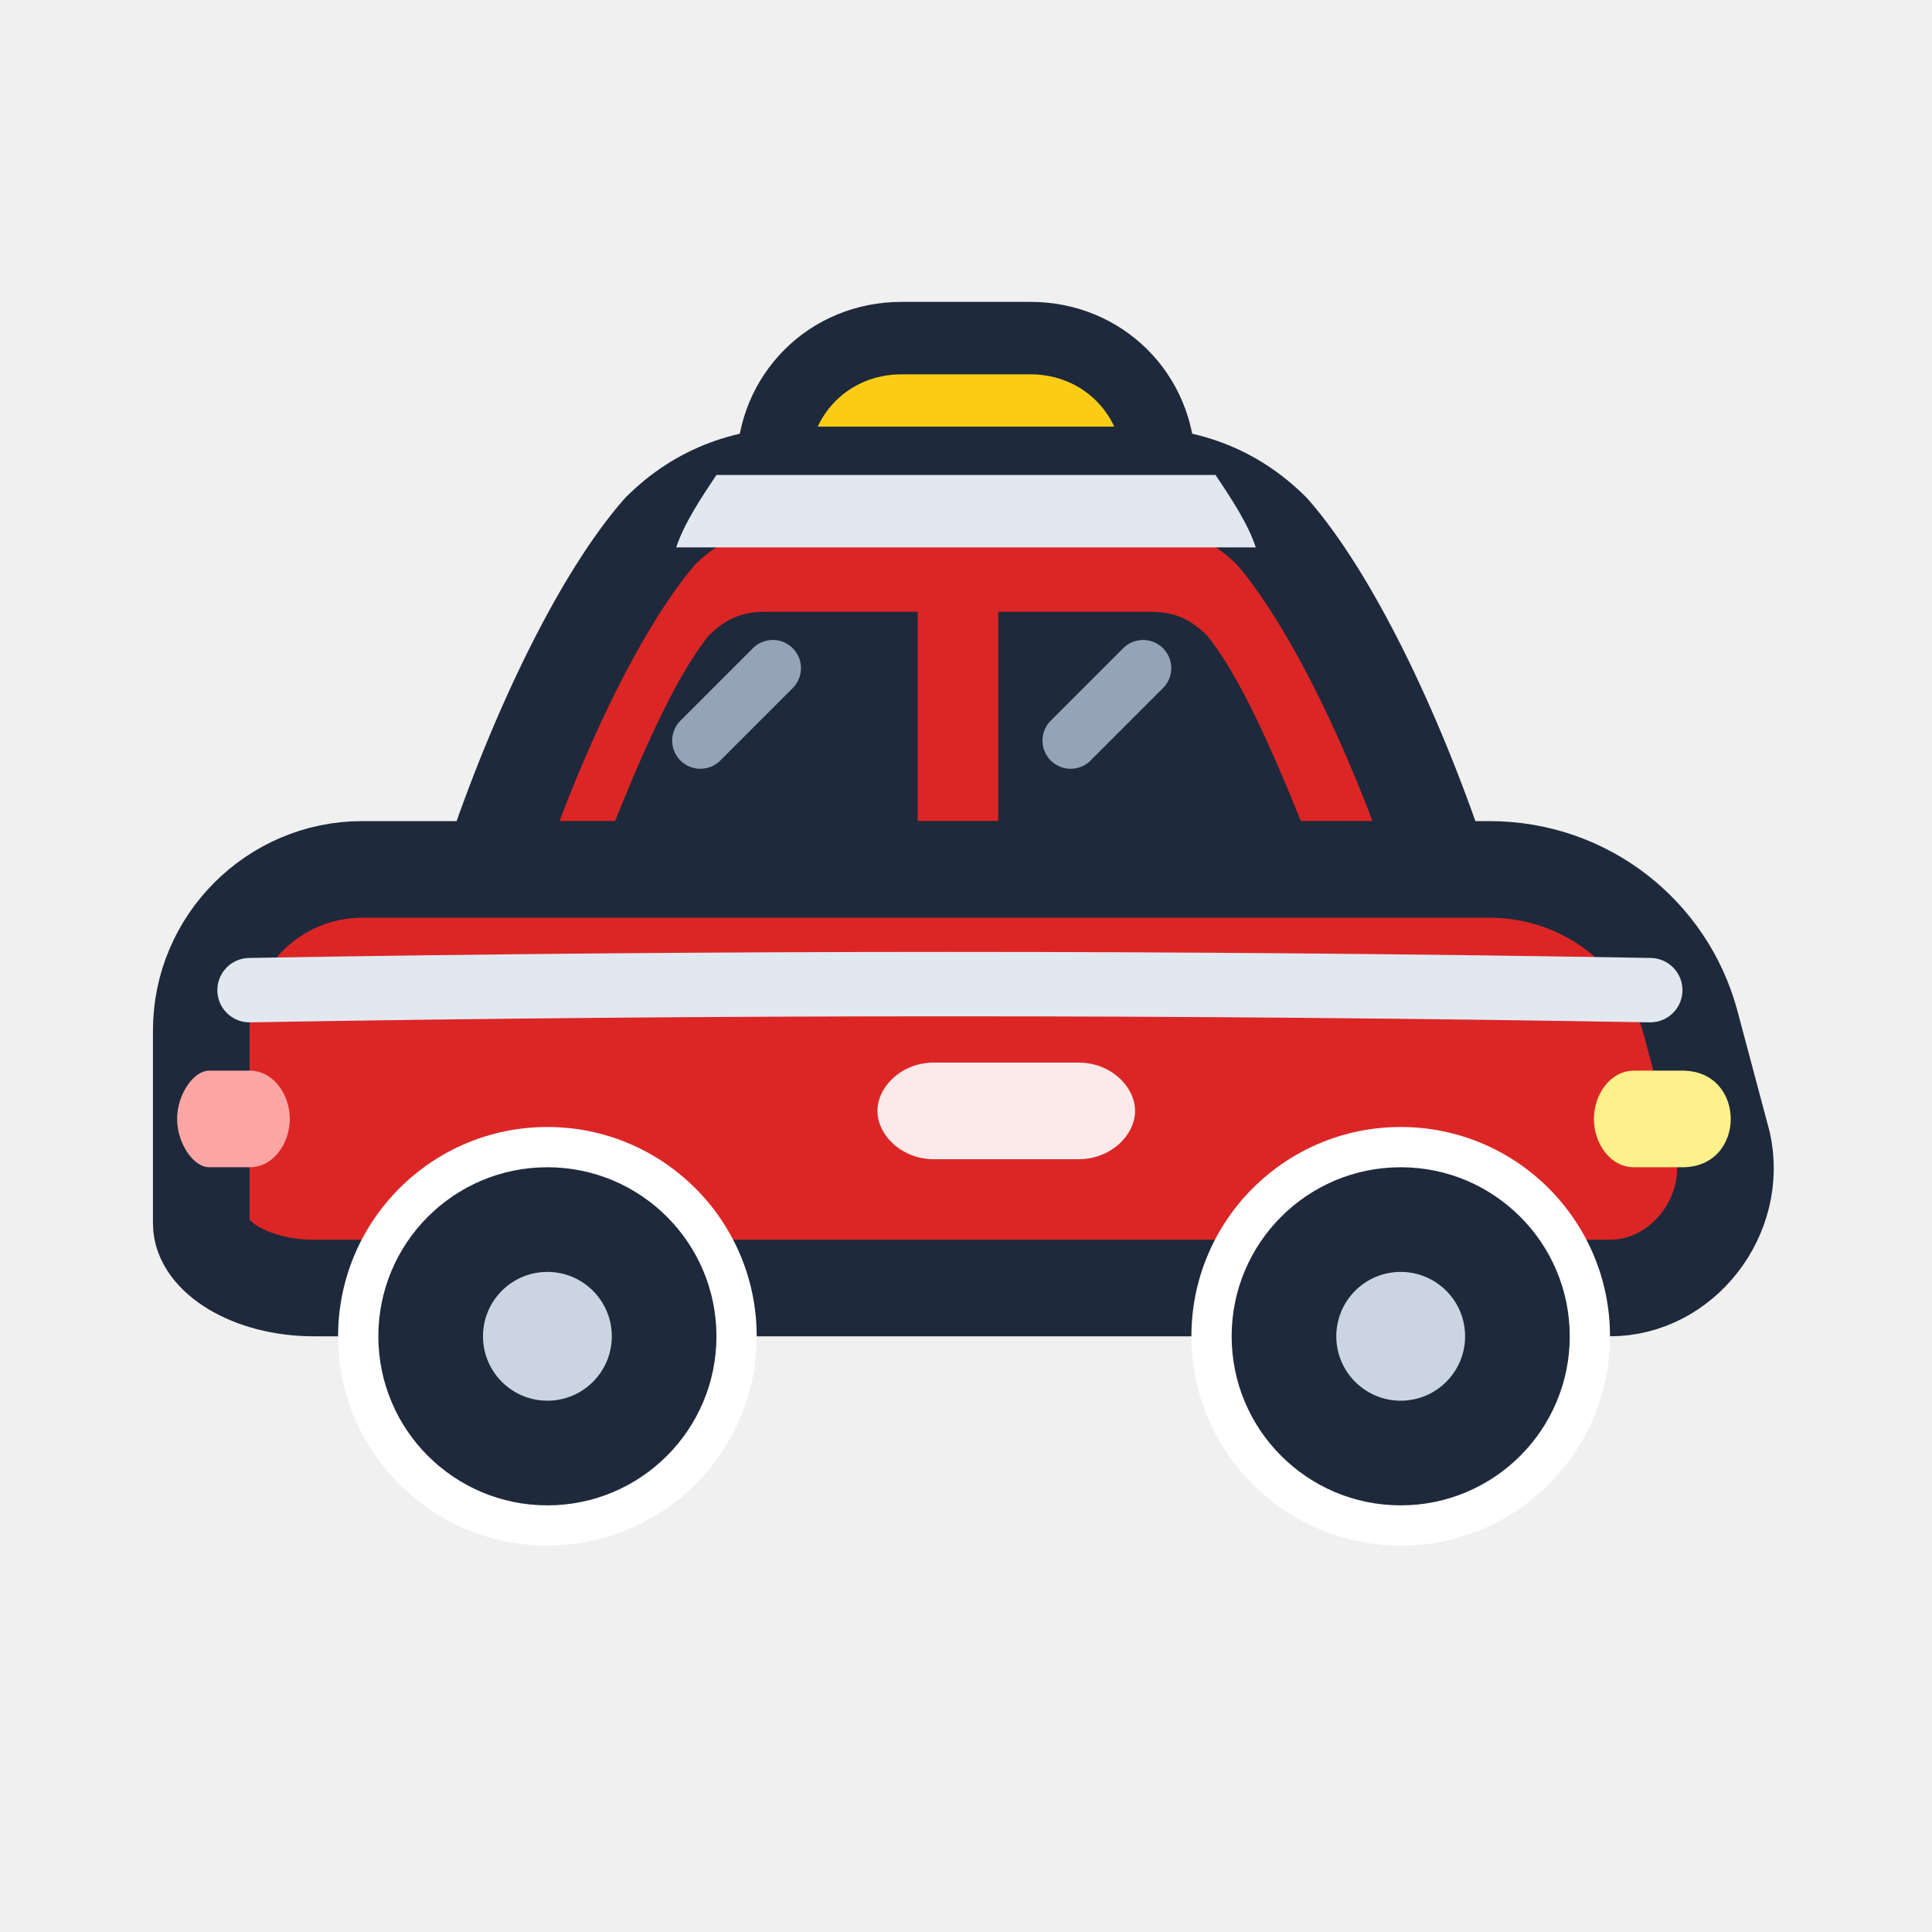
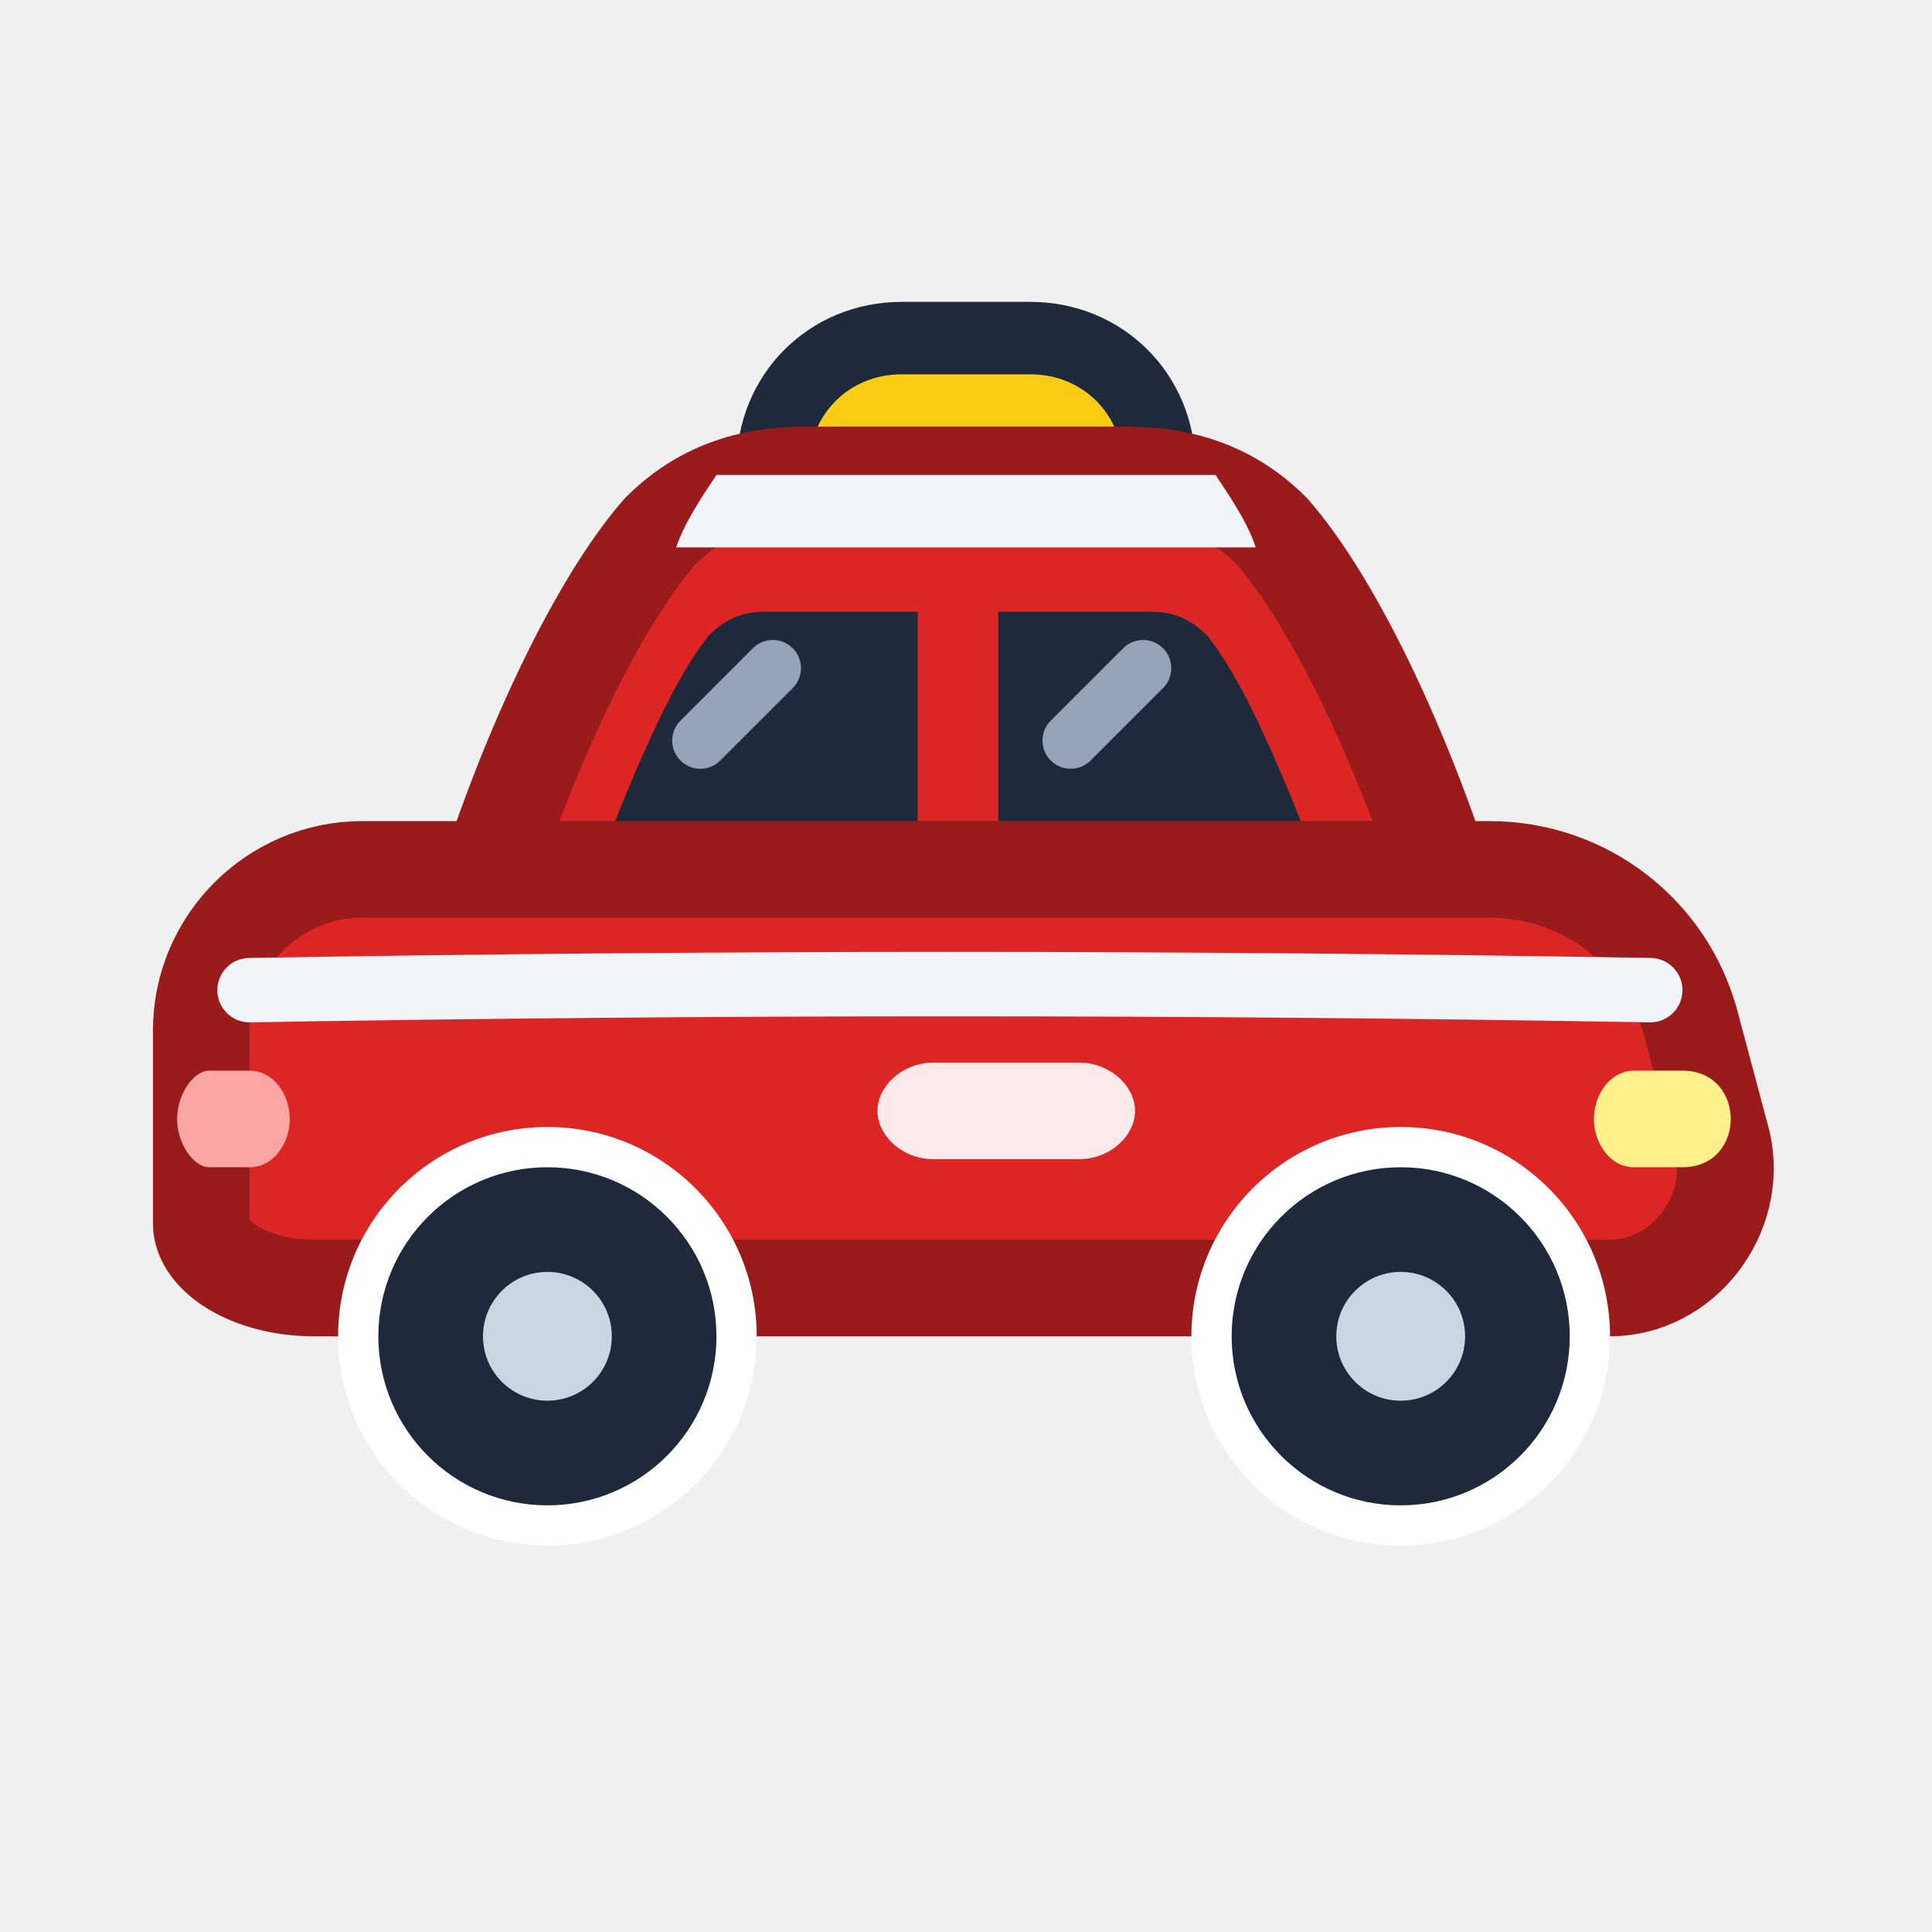
<svg xmlns="http://www.w3.org/2000/svg" viewBox="0 0 24 24" width="24" height="24">
  <path d="M9.6 5.8c0-.9.7-1.6 1.6-1.6h1.6c.9 0 1.6.7 1.6 1.6H9.6z" fill="#FACC15" stroke="#1E293B" stroke-width="0.9" stroke-linejoin="round" />
-   <path d="M6.1 10.8C6.7 9 7.5 7.4 8.2 6.6 8.7 6.1 9.3 5.9 10 5.9h4c.7 0 1.3.2 1.8.7.7.8 1.5 2.4 2.1 4.2H6.1z" fill="#DC2626" stroke="#1E293B" stroke-width="1.2" stroke-linejoin="round" />
-   <path d="M8.9 5.9h6.2c.2.3.4.6.5.9H8.4c.1-.3.3-.6.5-.9z" fill="#E2E8F0" />
+   <path d="M6.1 10.8C6.7 9 7.5 7.4 8.2 6.6 8.7 6.1 9.3 5.9 10 5.9h4c.7 0 1.3.2 1.8.7.7.8 1.5 2.4 2.1 4.2H6.1z" fill="#DC2626" stroke="#991B1B" stroke-width="1.2" stroke-linejoin="round" />
+   <path d="M8.9 5.9h6.2c.2.3.4.6.5.9H8.4c.1-.3.3-.6.5-.9z" fill="#F1F5F9" />
  <path d="M7.6 10.3c.4-1 .8-1.9 1.2-2.4.2-.2.4-.3.7-.3h1.9v2.7H7.6z" fill="#1E293B" />
  <path d="M12.4 7.6h1.9c.3 0 .5.1.7.3.4.5.8 1.4 1.2 2.4h-3.8V7.6z" fill="#1E293B" />
  <path d="M8.7 9.2c.3-.3.6-.6.9-.9" stroke="#94A3B8" stroke-width="0.7" stroke-linecap="round" />
  <path d="M13.3 9.2c.3-.3.6-.6.9-.9" stroke="#94A3B8" stroke-width="0.7" stroke-linecap="round" />
-   <path d="M2.5 15.2v-2.4c0-1.1.9-2 2-2h14c1.2 0 2.2.8 2.5 1.9l.4 1.5c.2.9-.5 1.8-1.4 1.8H3.9c-.8 0-1.4-.4-1.4-.8z" fill="#DC2626" stroke="#1E293B" stroke-width="1.2" stroke-linejoin="round" />
-   <path d="M3.1 12.3c5.8-.1 11.6-.1 17.4 0" stroke="#E2E8F0" stroke-width="0.8" stroke-linecap="round" />
+   <path d="M2.5 15.2v-2.4c0-1.1.9-2 2-2h14c1.2 0 2.2.8 2.5 1.9l.4 1.5c.2.9-.5 1.8-1.4 1.8H3.9c-.8 0-1.4-.4-1.4-.8z" fill="#DC2626" stroke="#991B1B" stroke-width="1.2" stroke-linejoin="round" />
+   <path d="M3.1 12.3c5.8-.1 11.6-.1 17.4 0" stroke="#F1F5F9" stroke-width="0.8" stroke-linecap="round" />
  <path d="M11.6 13.2h1.8c.4 0 .7.3.7.6s-.3.6-.7.6h-1.8c-.4 0-.7-.3-.7-.6s.3-.6.7-.6z" fill="#FFFFFF" opacity="0.9" />
  <path d="M20.3 13.3h.6c.4 0 .6.3.6.6s-.2.6-.6.6h-.6c-.3 0-.5-.3-.5-.6s.2-.6.5-.6z" fill="#FEF08A" />
  <path d="M2.6 13.3h.5c.3 0 .5.3.5.6s-.2.6-.5.6h-.5c-.2 0-.4-.3-.4-.6s.2-.6.4-.6z" fill="#FCA5A5" />
  <circle cx="6.8" cy="16.6" r="2.6" fill="#FFFFFF" />
  <circle cx="6.8" cy="16.6" r="2.1" fill="#1E293B" />
  <circle cx="6.8" cy="16.6" r="0.8" fill="#CBD5E1" />
  <circle cx="17.4" cy="16.6" r="2.6" fill="#FFFFFF" />
  <circle cx="17.4" cy="16.6" r="2.1" fill="#1E293B" />
  <circle cx="17.4" cy="16.6" r="0.8" fill="#CBD5E1" />
</svg>
